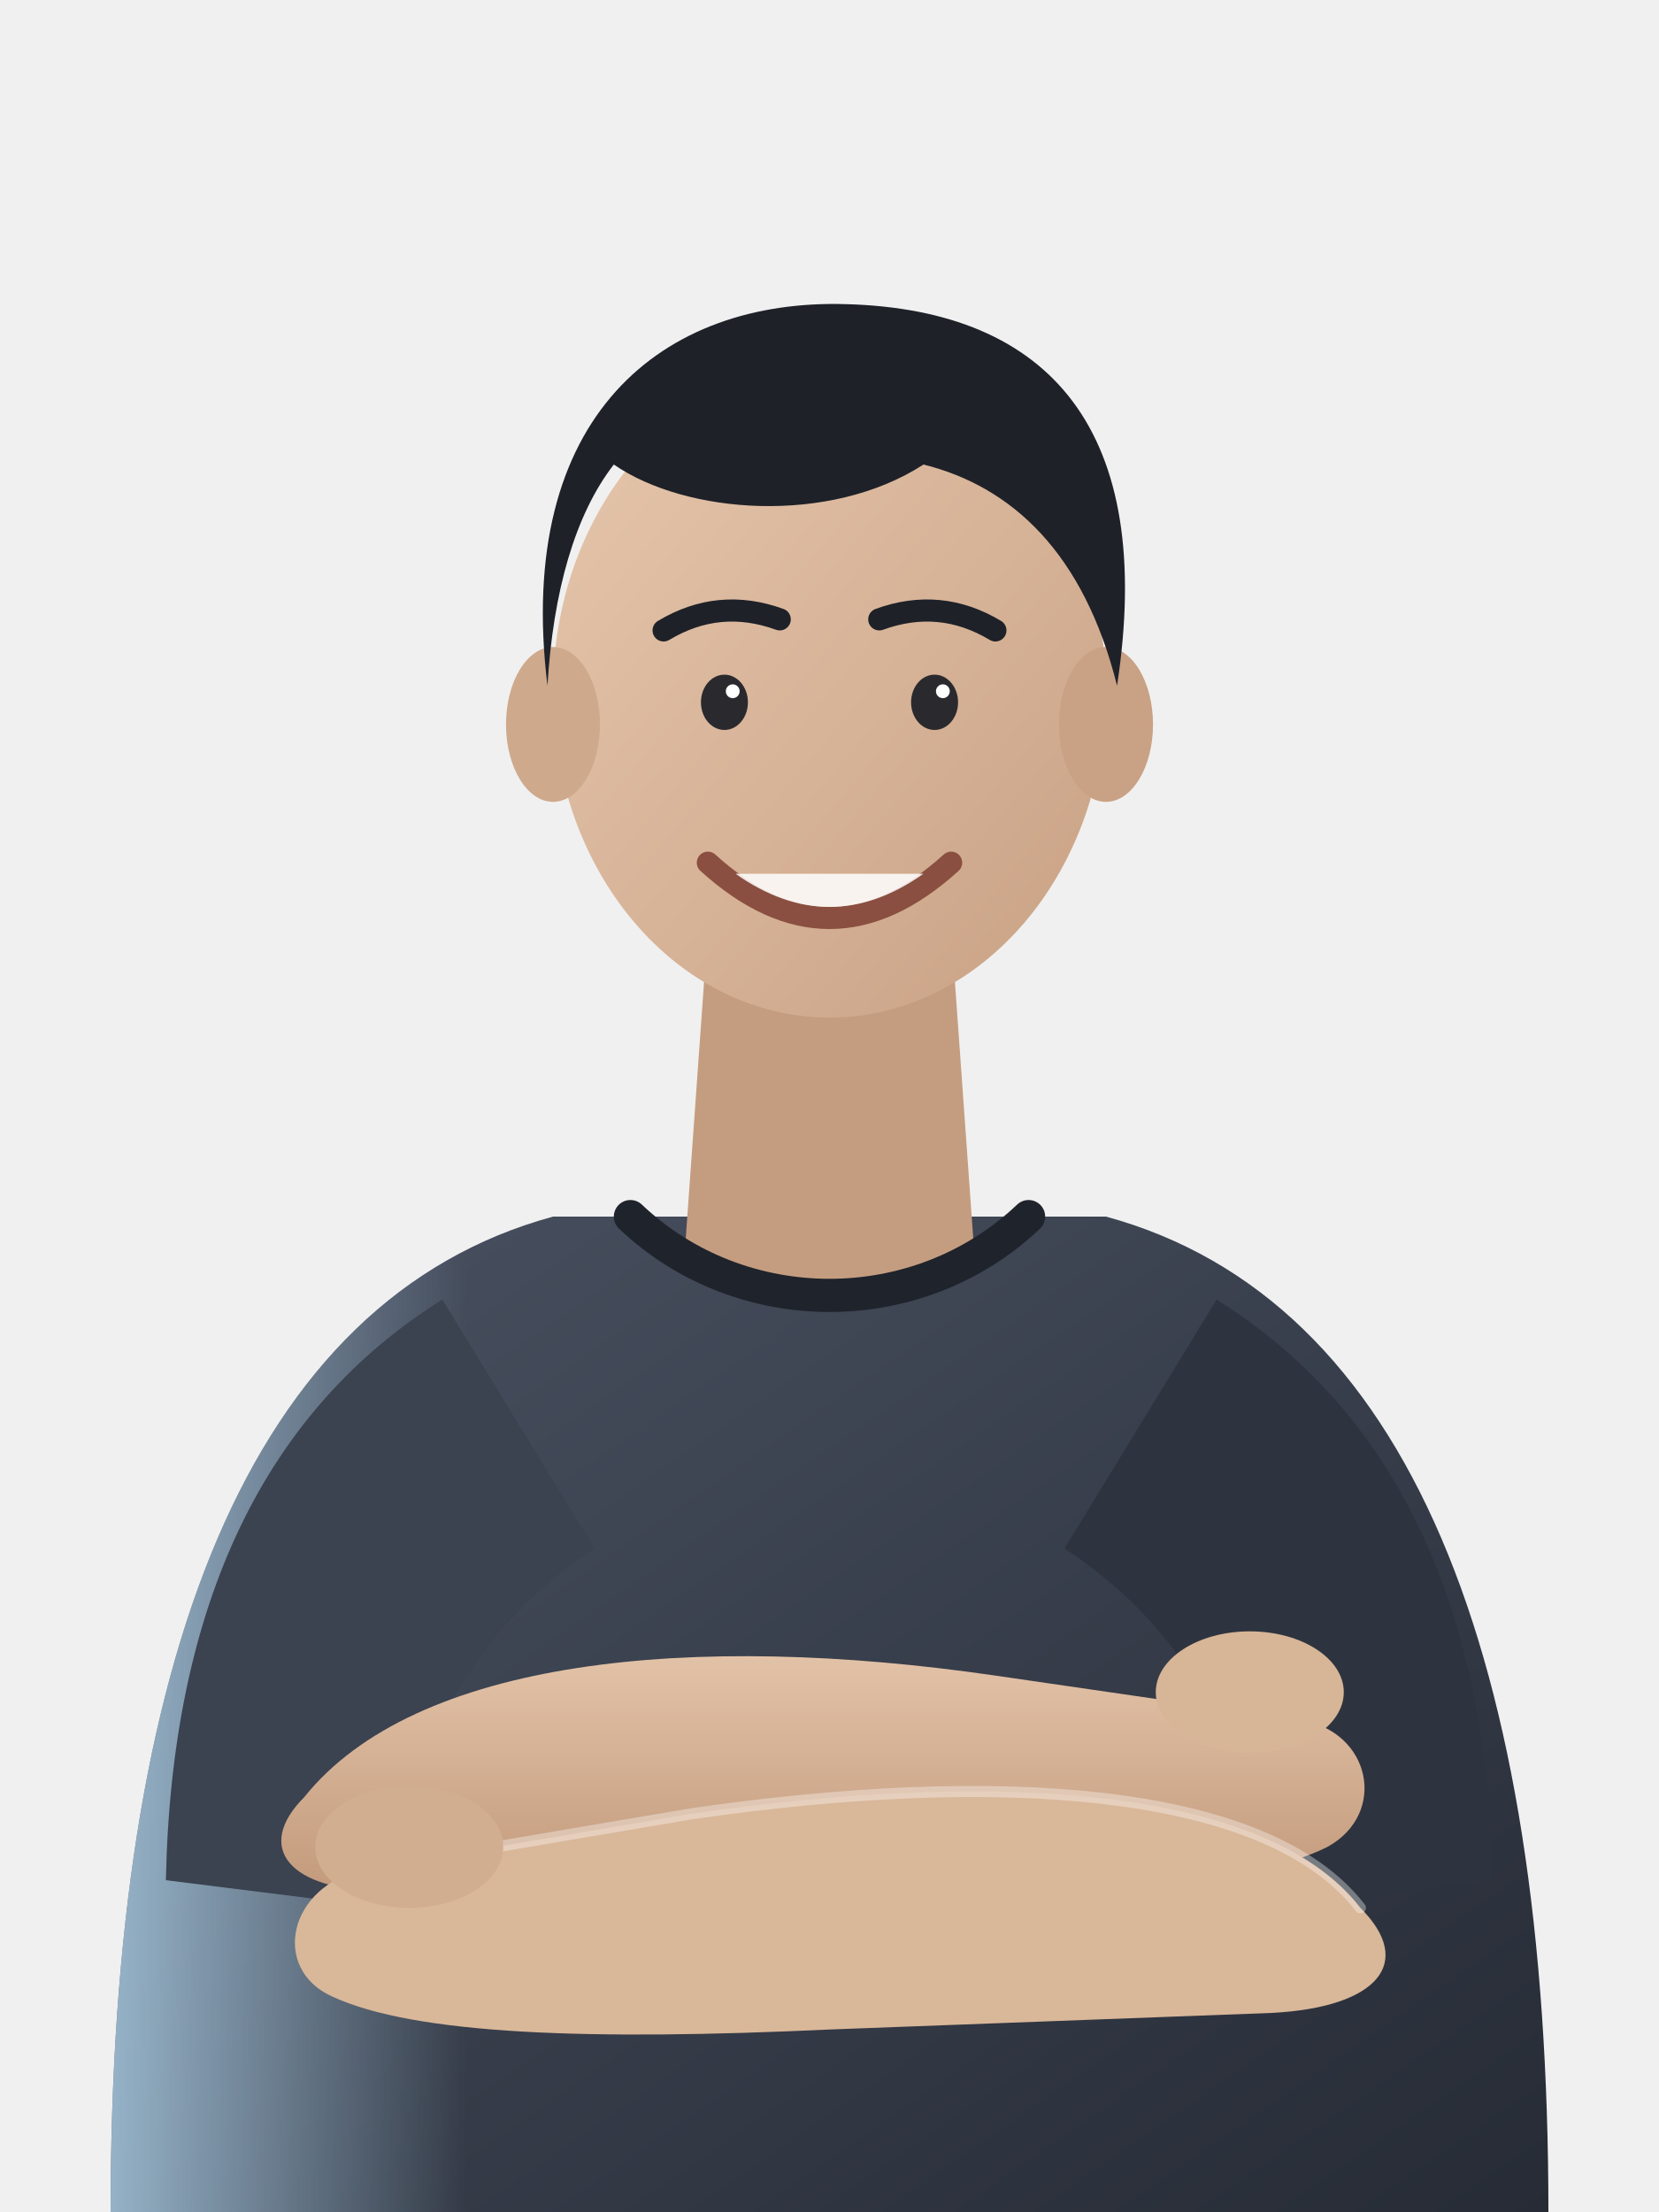
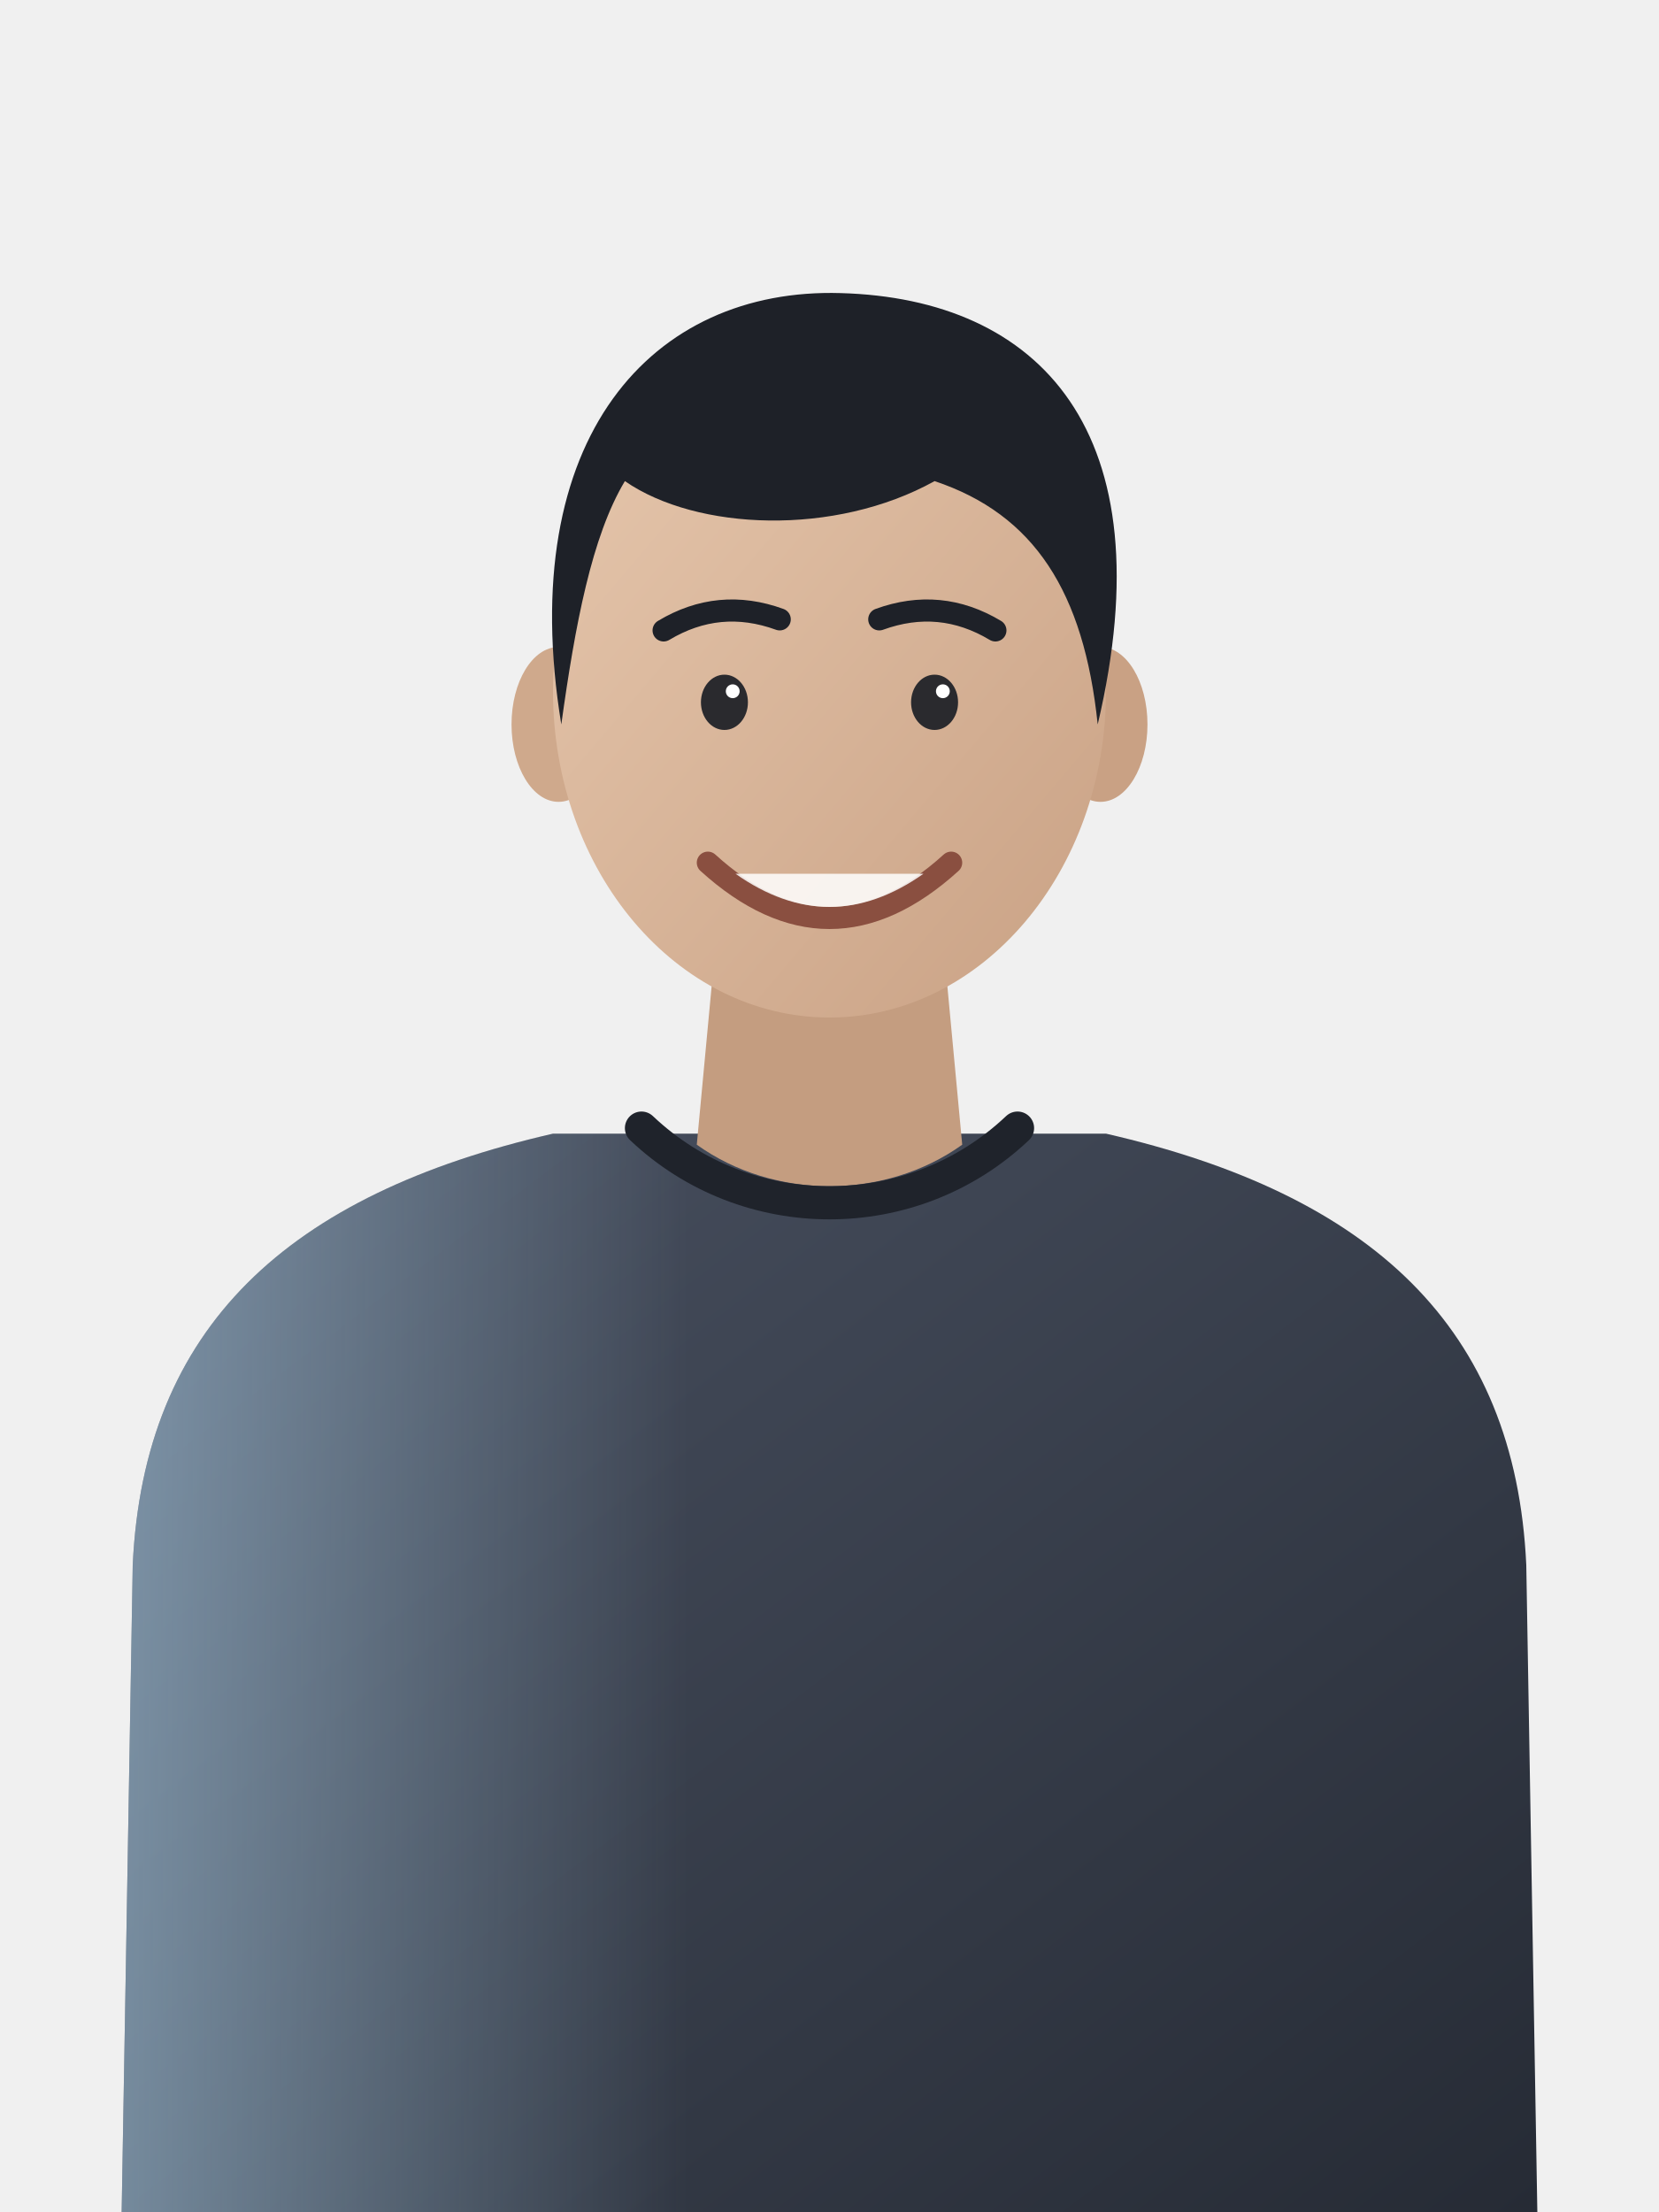
- <svg xmlns="http://www.w3.org/2000/svg" viewBox="0 0 600 800" role="img" aria-label="Placeholder: pessoa sorrindo de braços cruzados">
+ <svg xmlns="http://www.w3.org/2000/svg" viewBox="0 0 600 800" role="img" aria-label="Placeholder: pessoa sorrindo">
  <defs>
    <linearGradient id="shirt" x1="0" y1="0" x2="1" y2="1">
      <stop offset="0" stop-color="#4a5262" />
      <stop offset="1" stop-color="#262b35" />
    </linearGradient>
    <linearGradient id="skin" x1="0" y1="0" x2="1" y2="1">
      <stop offset="0" stop-color="#e6c7ad" />
      <stop offset="1" stop-color="#c9a184" />
    </linearGradient>
    <linearGradient id="arm" x1="0" y1="0" x2="0" y2="1">
      <stop offset="0" stop-color="#e2c2a7" />
      <stop offset="1" stop-color="#c39a7c" />
    </linearGradient>
    <linearGradient id="rim" x1="0" y1="0" x2="1" y2="0">
-       <stop offset="0" stop-color="#bfe6ff" stop-opacity="0.7" />
-       <stop offset="0.25" stop-color="#bfe6ff" stop-opacity="0" />
+       <stop offset="0" stop-color="#bfe6ff" stop-opacity="0.45" />
+       <stop offset="0.4" stop-color="#bfe6ff" stop-opacity="0" />
    </linearGradient>
  </defs>
-   <path d="M40 800 C40 600 90 470 200 440 L400 440 C510 470 560 600 560 800 Z" fill="url(#shirt)" />
-   <path d="M40 800 C40 600 90 470 200 440 L400 440 C510 470 560 600 560 800 Z" fill="url(#rim)" />
-   <path d="M255 350 L345 350 L352 448 C322 470 278 470 248 448 Z" fill="#c49d80" />
-   <path d="M228 440 C268 478 332 478 372 440" fill="none" stroke="#1f232b" stroke-width="12" stroke-linecap="round" />
+   <path d="M44 800 L48 566 C52 480 104 432 200 410 L400 410 C496 432 548 480 552 566 L556 800 Z" fill="url(#shirt)" />
+   <path d="M44 800 L48 566 C52 480 104 432 200 410 L400 410 C496 432 548 480 552 566 L556 800 Z" fill="url(#rim)" />
+   <path d="M258 350 L342 350 L348 414 C320 434 280 434 252 414 Z" fill="#c49d80" />
+   <path d="M232 408 C270 444 330 444 368 408" fill="none" stroke="#1f232b" stroke-width="12" stroke-linecap="round" />
+   <ellipse cx="202" cy="262" rx="17" ry="28" fill="#cfa98c" />
+   <ellipse cx="398" cy="262" rx="17" ry="28" fill="#c9a184" />
  <ellipse cx="300" cy="250" rx="100" ry="118" fill="url(#skin)" />
-   <ellipse cx="200" cy="262" rx="17" ry="28" fill="#cfa98c" />
-   <ellipse cx="400" cy="262" rx="17" ry="28" fill="#c9a184" />
-   <path d="M198 248 C186 150 240 108 306 110 C380 112 418 156 404 248 C392 200 366 176 334 168 C300 190 248 186 222 168 C208 186 200 214 198 248 Z" fill="#1e2128" />
+   <path d="M203 262 C186 158 236 104 304 106 C376 108 422 156 397 262 C392 214 374 186 338 174 C302 194 252 192 226 174 C214 194 208 226 203 262 Z" fill="#1e2128" />
  <path d="M240 228 Q260 216 282 224" fill="none" stroke="#1e2128" stroke-width="8" stroke-linecap="round" />
  <path d="M318 224 Q340 216 360 228" fill="none" stroke="#1e2128" stroke-width="8" stroke-linecap="round" />
  <ellipse cx="262" cy="254" rx="8.5" ry="10" fill="#2a2a2e" />
  <ellipse cx="338" cy="254" rx="8.5" ry="10" fill="#2a2a2e" />
  <circle cx="265" cy="250" r="2.5" fill="#fff" />
  <circle cx="341" cy="250" r="2.5" fill="#fff" />
  <path d="M256 312 Q300 352 344 312" fill="none" stroke="#8a4f40" stroke-width="8" stroke-linecap="round" />
  <path d="M266 316 Q300 340 334 316 Z" fill="#fff" opacity="0.85" />
-   <path d="M60 680 C62 580 96 510 160 470 L215 560 C170 590 150 630 140 690 Z" fill="#3b4250" />
-   <path d="M540 680 C538 580 504 510 440 470 L385 560 C430 590 450 630 460 690 Z" fill="#2e343f" />
-   <path d="M110 650 C150 600 250 590 360 606 L470 622 C496 626 502 656 480 668 C452 682 390 686 300 682 L140 684 C104 684 92 668 110 650 Z" fill="url(#arm)" />
-   <ellipse cx="452" cy="612" rx="34" ry="22" fill="#d7b597" />
-   <path d="M492 690 C458 646 360 640 250 656 L132 676 C104 682 98 712 120 722 C150 736 214 738 300 734 L460 728 C498 726 512 710 492 690 Z" fill="#d9b799" />
-   <path d="M132 676 L250 656 C360 640 458 646 492 690" fill="none" stroke="#fff" stroke-opacity="0.35" stroke-width="4" stroke-linecap="round" />
-   <ellipse cx="148" cy="668" rx="34" ry="22" fill="#d2ae90" />
</svg>
